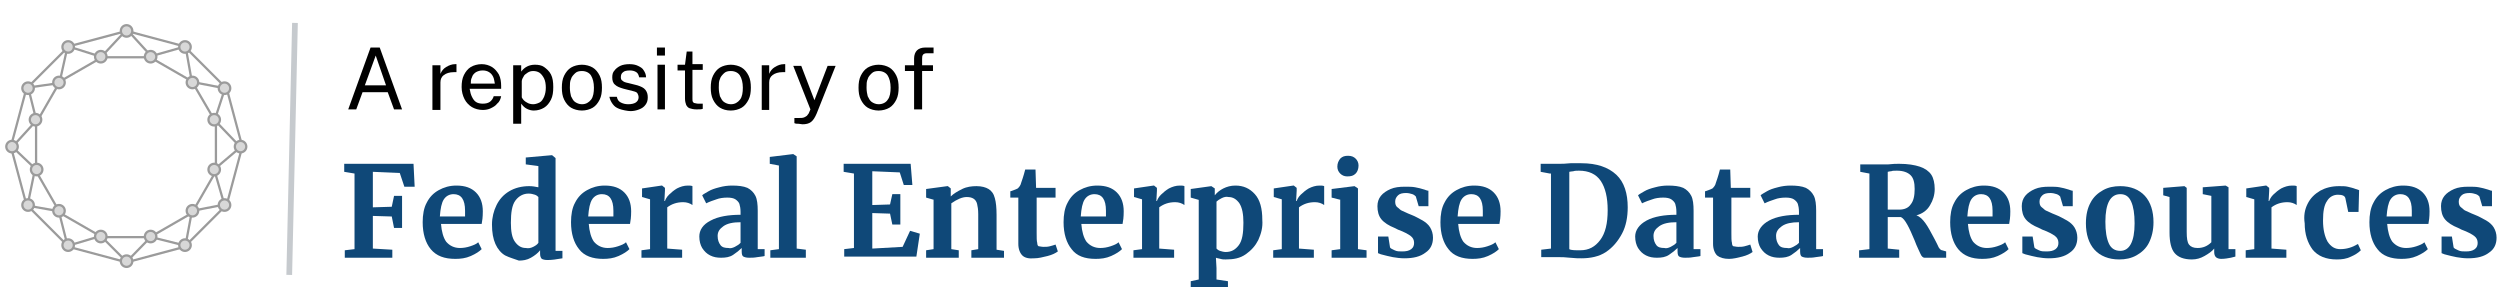
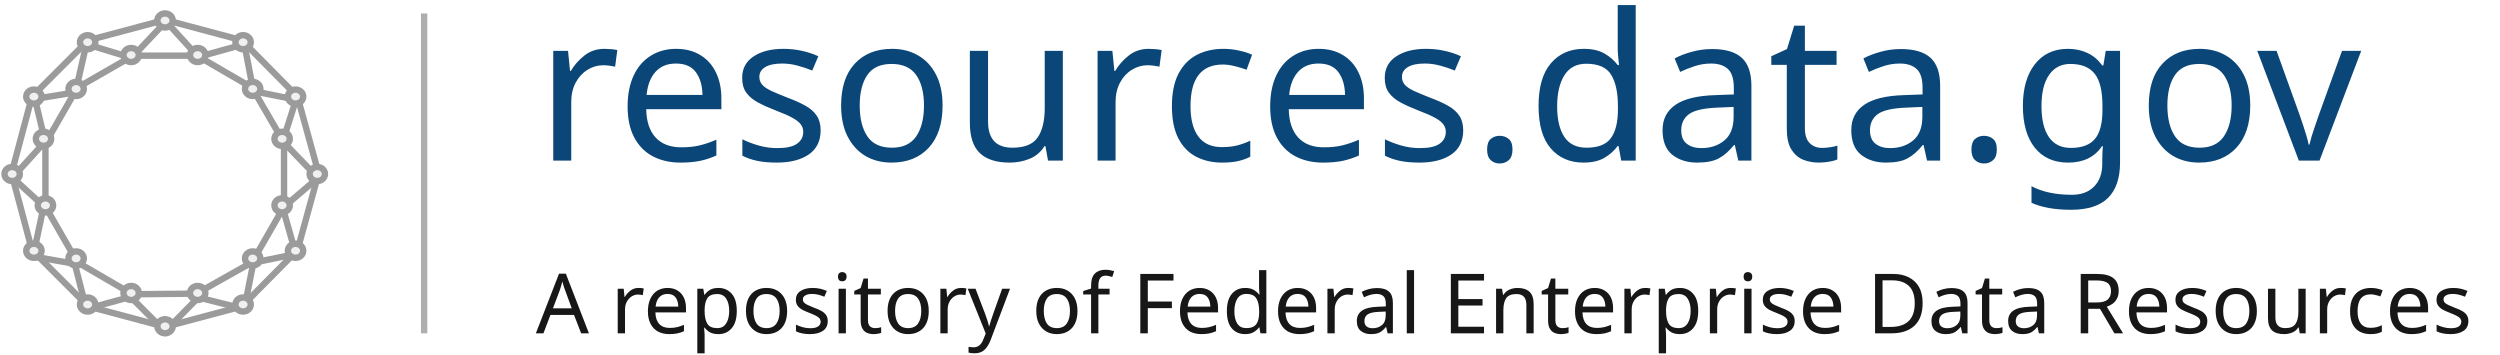
- <svg xmlns="http://www.w3.org/2000/svg" version="1.1" id="Layer_1" x="0px" y="0px" viewBox="0 0 436.5 50" style="enable-background:new 0 0 436.5 50;" xml:space="preserve">
+ <svg xmlns="http://www.w3.org/2000/svg" version="1.1" id="Layer_1" x="0px" y="0px" viewBox="0 0 390.8 55.4" style="enable-background:new 0 0 390.8 55.4;" xml:space="preserve">
  <style type="text/css">
- 	.st0{fill:none;stroke:#C6CACE;}
- 	.st1{fill:#0F4878;}
- 	.st2{fill:none;stroke:#9B9B9B;stroke-width:0.4;stroke-linecap:square;}
- 	.st3{fill:none;stroke:#9B9B9B;stroke-width:0.4;}
- 	.st4{fill:#D8D8D8;stroke:#9B9B9B;stroke-width:0.4;}
+ 	.st0{fill:#0A4678;}
+ 	.st1{font-family:'PublicSans-Bold';}
+ 	.st2{font-size:32px;}
+ 	.st3{fill:#171717;}
+ 	.st4{font-family:'PublicSans-Regular';}
+ 	.st5{font-size:13px;}
+ 	.st6{fill:none;stroke:#AEAEAE;stroke-linecap:square;}
+ 	.st7{fill:none;stroke:#9B9B9B;stroke-linecap:square;}
+ 	.st8{fill:none;stroke:#9B9B9B;}
+ 	.st9{fill-rule:evenodd;clip-rule:evenodd;fill:#F0F0F0;stroke:#9B9B9B;}
</style>
-   <line class="st0" x1="51.5" y1="4" x2="50.5" y2="48" />
-   <g>
-     <path class="st1" d="M61.9,30.3L60.1,30v-1.4h12.1l0.2,4h-1.8l-0.8-2.4L65.1,30v6.2l3.3-0.1l0.4-1.9h1.4v5.6h-1.4l-0.4-2l-3.3-0.1   v5.7l3.4,0.2V45h-8.3v-1.3l1.7-0.2V30.3z" />
-     <path class="st1" d="M75.2,43.5c-0.9-1.1-1.4-2.7-1.4-4.7c0-1.3,0.2-2.5,0.7-3.4c0.5-1,1.2-1.7,2.1-2.2c0.9-0.5,1.9-0.8,3.1-0.8   c1.5,0,2.6,0.4,3.4,1.2s1.2,1.9,1.2,3.3c0,1-0.1,1.7-0.2,2.2H77c0.1,1.3,0.4,2.4,0.9,3.1c0.6,0.7,1.4,1.1,2.4,1.1   c0.6,0,1.2-0.1,1.8-0.3s1.1-0.4,1.4-0.7l0.6,1.2c-0.4,0.4-1,0.8-1.9,1.2c-0.9,0.4-1.8,0.5-2.7,0.5C77.6,45.2,76.2,44.7,75.2,43.5z    M81.2,37.7c0-0.4,0-0.7,0-0.9c0-2-0.7-2.9-2-2.9c-0.7,0-1.3,0.3-1.7,0.9c-0.4,0.6-0.6,1.6-0.7,3H81.2z" />
-     <path class="st1" d="M88.2,44.6c-0.7-0.4-1.3-1.1-1.7-2c-0.4-0.9-0.6-2-0.6-3.4c0-1.2,0.3-2.4,0.8-3.4c0.5-1,1.2-1.8,2.2-2.4   c1-0.6,2.2-0.9,3.5-0.9c0.6,0,1.1,0.1,1.6,0.2v-3.7l-2.2-0.3v-1.2l4.5-0.4h0.1l0.6,0.5v16.2h1.2v1.3c-1.1,0.2-1.9,0.3-2.6,0.3   c-0.5,0-0.8-0.1-1-0.2c-0.2-0.2-0.3-0.5-0.3-0.9v-0.6c-0.4,0.5-0.9,0.9-1.6,1.3s-1.4,0.5-2.1,0.5C89.8,45.2,89,45,88.2,44.6z    M93.1,43.1c0.4-0.2,0.7-0.4,0.9-0.7v-8c-0.1-0.1-0.3-0.3-0.6-0.4s-0.7-0.2-1.1-0.2c-0.9,0-1.7,0.4-2.3,1.2   c-0.6,0.8-0.8,2.1-0.8,3.9c0,1.5,0.2,2.6,0.7,3.3c0.5,0.7,1.1,1.1,1.9,1.1C92.3,43.4,92.7,43.3,93.1,43.1z" />
-     <path class="st1" d="M101.1,43.5c-0.9-1.1-1.4-2.7-1.4-4.7c0-1.3,0.2-2.5,0.7-3.4c0.5-1,1.2-1.7,2.1-2.2c0.9-0.5,1.9-0.8,3.1-0.8   c1.5,0,2.6,0.4,3.4,1.2s1.2,1.9,1.2,3.3c0,1-0.1,1.7-0.2,2.2h-7.2c0.1,1.3,0.4,2.4,0.9,3.1c0.6,0.7,1.4,1.1,2.4,1.1   c0.6,0,1.2-0.1,1.8-0.3s1.1-0.4,1.4-0.7l0.6,1.2c-0.4,0.4-1,0.8-1.9,1.2c-0.9,0.4-1.8,0.5-2.7,0.5C103.5,45.2,102,44.7,101.1,43.5z    M107.1,37.7c0-0.4,0-0.7,0-0.9c0-2-0.7-2.9-2-2.9c-0.7,0-1.3,0.3-1.7,0.9c-0.4,0.6-0.6,1.6-0.7,3H107.1z" />
-     <path class="st1" d="M112,43.7l1.5-0.2v-8.7l-1.4-0.4v-1.5l3.4-0.5h0.1l0.5,0.4v0.5l-0.1,1.8h0.1c0.1-0.3,0.3-0.7,0.7-1.1   c0.4-0.4,0.9-0.8,1.4-1.1c0.6-0.3,1.2-0.5,1.9-0.5c0.3,0,0.6,0,0.8,0.1v3.3c-0.4-0.3-1-0.5-1.6-0.5c-1.1,0-2,0.3-2.8,0.9v7.2   l2.6,0.2V45H112V43.7z" />
-     <path class="st1" d="M124.1,38.5c1.3-0.7,3.1-1,5.2-1V37c0-0.6-0.1-1.1-0.2-1.4c-0.1-0.3-0.4-0.6-0.7-0.8c-0.3-0.2-0.8-0.3-1.4-0.3   c-0.7,0-1.4,0.1-1.9,0.3c-0.6,0.2-1.2,0.4-1.8,0.7l-0.7-1.4c0.2-0.2,0.6-0.4,1.1-0.7c0.5-0.3,1.1-0.5,1.9-0.7   c0.7-0.2,1.5-0.3,2.2-0.3c1.1,0,2,0.1,2.7,0.4c0.6,0.3,1.1,0.8,1.4,1.4s0.4,1.5,0.4,2.6v6.7h1.2v1.2c-0.3,0.1-0.7,0.1-1.3,0.2   c-0.5,0.1-1,0.1-1.4,0.1c-0.5,0-0.8-0.1-1-0.2c-0.2-0.1-0.3-0.4-0.3-0.9v-0.6c-0.4,0.4-0.9,0.8-1.5,1.2c-0.6,0.4-1.3,0.5-2.1,0.5   c-0.7,0-1.3-0.1-1.9-0.4c-0.6-0.3-1-0.7-1.4-1.3c-0.3-0.5-0.5-1.2-0.5-2C122.1,40.2,122.7,39.2,124.1,38.5z M128.3,43.1   c0.4-0.2,0.7-0.4,1-0.7v-3.6c-1.3,0-2.3,0.2-3,0.7s-1,1-1,1.7c0,0.7,0.2,1.2,0.5,1.6c0.3,0.4,0.8,0.5,1.4,0.5   C127.5,43.4,127.9,43.3,128.3,43.1z" />
-     <path class="st1" d="M136,28.9l-1.6-0.3v-1.2l4.1-0.5h0l0.6,0.4v16.1l1.6,0.2V45h-6.2v-1.3l1.5-0.2V28.9z" />
-     <path class="st1" d="M149.1,30.3l-1.8-0.3v-1.4H159l0.3,3.7h-1.5l-0.7-2.2l-4.8-0.2v5.9l3.1-0.1l0.4-1.8h1.4v5.3h-1.4l-0.4-1.9   l-3.1-0.1v6.2l5.3-0.3l1.3-2.8l1.7,0.5l-0.6,4h-12.6v-1.3l1.7-0.2V30.3z" />
-     <path class="st1" d="M163.1,34.9l-1.4-0.4v-1.5l3.7-0.5h0.1l0.5,0.4v0.9l0,0.5c0.5-0.5,1.2-0.9,2-1.3c0.8-0.4,1.7-0.5,2.5-0.5   c0.9,0,1.6,0.2,2.1,0.5c0.5,0.3,0.9,0.8,1.1,1.6c0.2,0.7,0.3,1.7,0.3,2.9v6.1l1.3,0.2V45h-5.7v-1.3l1.2-0.2v-6.1   c0-0.8-0.1-1.4-0.2-1.8s-0.3-0.7-0.6-0.9s-0.7-0.3-1.2-0.3c-0.8,0-1.7,0.4-2.7,1.1v8l1.3,0.2V45h-5.7v-1.3l1.3-0.2V34.9z" />
-     <path class="st1" d="M178.5,44.6c-0.4-0.4-0.7-1.1-0.7-2v-8.1h-1.4v-1.1c0.1,0,0.3-0.1,0.6-0.2c0.3-0.1,0.5-0.2,0.7-0.3   c0.2-0.2,0.5-0.5,0.6-1c0.1-0.3,0.4-1.1,0.7-2.3h1.8l0.1,3.2h3.4v1.7H181v6.2c0,0.8,0,1.4,0.1,1.7c0,0.3,0.1,0.6,0.3,0.6   s0.4,0.1,0.8,0.1c0.4,0,0.7,0,1.1-0.1c0.4-0.1,0.7-0.2,1-0.3l0.4,1.2c-0.4,0.3-1,0.6-1.8,0.8s-1.6,0.4-2.3,0.4   C179.6,45.2,178.9,45,178.5,44.6z" />
-     <path class="st1" d="M187.1,43.5c-0.9-1.1-1.4-2.7-1.4-4.7c0-1.3,0.2-2.5,0.7-3.4c0.5-1,1.2-1.7,2.1-2.2c0.9-0.5,1.9-0.8,3.1-0.8   c1.5,0,2.6,0.4,3.4,1.2s1.2,1.9,1.2,3.3c0,1-0.1,1.7-0.2,2.2h-7.2c0.1,1.3,0.4,2.4,0.9,3.1c0.6,0.7,1.4,1.1,2.4,1.1   c0.6,0,1.2-0.1,1.8-0.3s1.1-0.4,1.4-0.7l0.6,1.2c-0.4,0.4-1,0.8-1.9,1.2c-0.9,0.4-1.8,0.5-2.7,0.5C189.4,45.2,188,44.7,187.1,43.5z    M193.1,37.7c0-0.4,0-0.7,0-0.9c0-2-0.7-2.9-2-2.9c-0.7,0-1.3,0.3-1.7,0.9c-0.4,0.6-0.6,1.6-0.7,3H193.1z" />
-     <path class="st1" d="M197.9,43.7l1.5-0.2v-8.7l-1.4-0.4v-1.5l3.4-0.5h0.1l0.5,0.4v0.5l-0.1,1.8h0.1c0.1-0.3,0.3-0.7,0.7-1.1   c0.4-0.4,0.9-0.8,1.4-1.1c0.6-0.3,1.2-0.5,1.9-0.5c0.3,0,0.6,0,0.8,0.1v3.3c-0.4-0.3-1-0.5-1.6-0.5c-1.1,0-2,0.3-2.8,0.9v7.2   l2.6,0.2V45h-7.1V43.7z" />
-     <path class="st1" d="M219.7,41.9c-0.5,1-1.2,1.8-2.2,2.5s-2.1,0.9-3.5,0.9c-0.3,0-0.6,0-0.9-0.1c-0.3-0.1-0.6-0.1-0.8-0.2l0.1,1.8   v2l2,0.3v1.3h-6.5v-1.3l1.4-0.3V34.9l-1.4-0.4v-1.5l3.6-0.5h0l0.6,0.4v1.2c0.4-0.5,0.9-0.9,1.5-1.2c0.6-0.3,1.3-0.5,2.1-0.5   c1.4,0,2.5,0.5,3.4,1.5c0.9,1,1.3,2.5,1.3,4.5C220.5,39.7,220.2,40.8,219.7,41.9z M213.3,34.6c-0.4,0.2-0.7,0.4-0.9,0.6v8.2   c0.1,0.1,0.3,0.3,0.6,0.4s0.7,0.2,1,0.2c1,0,1.7-0.4,2.3-1.2c0.6-0.8,0.8-2.1,0.8-3.9c0-1.5-0.2-2.6-0.7-3.4   c-0.5-0.7-1.1-1.1-1.9-1.1C214.1,34.3,213.7,34.4,213.3,34.6z" />
-     <path class="st1" d="M222.3,43.7l1.5-0.2v-8.7l-1.4-0.4v-1.5l3.4-0.5h0.1l0.5,0.4v0.5l-0.1,1.8h0.1c0.1-0.3,0.3-0.7,0.7-1.1   c0.4-0.4,0.9-0.8,1.4-1.1c0.6-0.3,1.2-0.5,1.9-0.5c0.3,0,0.6,0,0.8,0.1v3.3c-0.4-0.3-1-0.5-1.6-0.5c-1.1,0-2,0.3-2.8,0.9v7.2   l2.6,0.2V45h-7.1V43.7z" />
-     <path class="st1" d="M234.1,34.9l-1.6-0.4V33l4-0.5h0l0.6,0.4v10.6l1.5,0.2V45h-6.1v-1.3l1.5-0.2V34.9z M234,30.3   c-0.3-0.3-0.5-0.7-0.5-1.2c0-0.6,0.2-1,0.5-1.4c0.4-0.4,0.8-0.5,1.4-0.5c0.6,0,1,0.2,1.3,0.5s0.5,0.7,0.5,1.2   c0,0.6-0.2,1.1-0.5,1.4c-0.4,0.4-0.8,0.5-1.5,0.5h0C234.7,30.8,234.3,30.6,234,30.3z" />
-     <path class="st1" d="M242.7,43.2c0.1,0.2,0.4,0.3,0.8,0.5c0.4,0.2,0.8,0.2,1.3,0.2c0.7,0,1.2-0.1,1.6-0.4s0.5-0.7,0.5-1.1   c0-0.5-0.2-0.9-0.6-1.2c-0.4-0.3-1.1-0.7-2.2-1.1l-0.6-0.3c-1-0.4-1.8-0.9-2.3-1.5c-0.5-0.6-0.7-1.4-0.7-2.3c0-0.7,0.2-1.3,0.6-1.8   c0.4-0.5,1-0.9,1.7-1.2c0.7-0.3,1.5-0.4,2.5-0.4c0.7,0,1.3,0,1.8,0.1c0.5,0.1,1,0.2,1.6,0.4c0.3,0.1,0.5,0.2,0.7,0.2V36h-1.7   l-0.5-1.7c-0.1-0.1-0.3-0.3-0.6-0.4s-0.7-0.2-1.1-0.2c-0.6,0-1.1,0.1-1.4,0.4s-0.5,0.6-0.5,1.1c0,0.4,0.1,0.8,0.4,1   s0.5,0.5,0.8,0.6c0.3,0.1,0.8,0.4,1.6,0.7c0.8,0.3,1.4,0.7,2,1c0.5,0.3,1,0.7,1.3,1.2c0.3,0.5,0.5,1.1,0.5,1.8c0,1.1-0.4,2-1.3,2.6   c-0.9,0.7-2.1,1-3.7,1c-0.7,0-1.4-0.1-2-0.2c-0.6-0.1-1.3-0.3-2.1-0.5l-0.5-0.2v-2.9h1.8L242.7,43.2z" />
-     <path class="st1" d="M252.9,43.5c-0.9-1.1-1.4-2.7-1.4-4.7c0-1.3,0.2-2.5,0.7-3.4c0.5-1,1.2-1.7,2.1-2.2c0.9-0.5,1.9-0.8,3.1-0.8   c1.5,0,2.6,0.4,3.4,1.2s1.2,1.9,1.2,3.3c0,1-0.1,1.7-0.2,2.2h-7.2c0.1,1.3,0.4,2.4,0.9,3.1c0.6,0.7,1.4,1.1,2.4,1.1   c0.6,0,1.2-0.1,1.8-0.3s1.1-0.4,1.4-0.7l0.6,1.2c-0.4,0.4-1,0.8-1.9,1.2c-0.9,0.4-1.8,0.5-2.7,0.5   C255.3,45.2,253.8,44.7,252.9,43.5z M258.9,37.7c0-0.4,0-0.7,0-0.9c0-2-0.7-2.9-2-2.9c-0.7,0-1.3,0.3-1.7,0.9   c-0.4,0.6-0.6,1.6-0.7,3H258.9z" />
-     <path class="st1" d="M270.6,30.3l-1.6-0.3v-1.4h3.2c0.5,0,1.1,0,2-0.1c0.2,0,0.5,0,0.9,0c0.4,0,0.7,0,1,0c2.7,0,4.7,0.7,6.1,2   s2,3.3,2,5.7c0,1.7-0.3,3.3-1,4.6c-0.7,1.3-1.6,2.4-2.8,3.2c-1.2,0.8-2.7,1.1-4.3,1.1c-0.4,0-1.1,0-2-0.1c-0.9-0.1-1.4-0.1-1.7-0.1   h-3.3v-1.3l1.7-0.2V30.3z M275.9,43.7c1.5,0,2.6-0.6,3.5-1.8s1.3-2.9,1.3-5.2c0-2.2-0.4-3.9-1.2-5.1s-2.1-1.8-3.8-1.8   c-0.4,0-0.7,0-1,0.1c-0.3,0-0.6,0.1-0.7,0.1v13.5C274.3,43.7,275,43.7,275.9,43.7z" />
-     <path class="st1" d="M287.5,38.5c1.3-0.7,3.1-1,5.2-1V37c0-0.6-0.1-1.1-0.2-1.4c-0.1-0.3-0.4-0.6-0.7-0.8c-0.3-0.2-0.8-0.3-1.4-0.3   c-0.7,0-1.4,0.1-1.9,0.3c-0.6,0.2-1.2,0.4-1.8,0.7l-0.7-1.4c0.2-0.2,0.6-0.4,1.1-0.7c0.5-0.3,1.1-0.5,1.9-0.7   c0.7-0.2,1.5-0.3,2.2-0.3c1.1,0,2,0.1,2.7,0.4c0.6,0.3,1.1,0.8,1.4,1.4s0.4,1.5,0.4,2.6v6.7h1.2v1.2c-0.3,0.1-0.7,0.1-1.3,0.2   c-0.5,0.1-1,0.1-1.4,0.1c-0.5,0-0.8-0.1-1-0.2c-0.2-0.1-0.3-0.4-0.3-0.9v-0.6c-0.4,0.4-0.9,0.8-1.5,1.2c-0.6,0.4-1.3,0.5-2.1,0.5   c-0.7,0-1.3-0.1-1.9-0.4c-0.6-0.3-1-0.7-1.4-1.3c-0.3-0.5-0.5-1.2-0.5-2C285.5,40.2,286.2,39.2,287.5,38.5z M291.7,43.1   c0.4-0.2,0.7-0.4,1-0.7v-3.6c-1.3,0-2.3,0.2-3,0.7s-1,1-1,1.7c0,0.7,0.2,1.2,0.5,1.6c0.3,0.4,0.8,0.5,1.4,0.5   C290.9,43.4,291.3,43.3,291.7,43.1z" />
-     <path class="st1" d="M299.8,44.6c-0.4-0.4-0.7-1.1-0.7-2v-8.1h-1.4v-1.1c0.1,0,0.3-0.1,0.6-0.2c0.3-0.1,0.5-0.2,0.7-0.3   c0.2-0.2,0.5-0.5,0.6-1c0.1-0.3,0.4-1.1,0.7-2.3h1.8l0.1,3.2h3.4v1.7h-3.3v6.2c0,0.8,0,1.4,0.1,1.7c0,0.3,0.1,0.6,0.3,0.6   s0.4,0.1,0.8,0.1c0.4,0,0.7,0,1.1-0.1c0.4-0.1,0.7-0.2,1-0.3L306,44c-0.4,0.3-1,0.6-1.8,0.8s-1.6,0.4-2.3,0.4   C301,45.2,300.3,45,299.8,44.6z" />
-     <path class="st1" d="M308.9,38.5c1.3-0.7,3.1-1,5.2-1V37c0-0.6-0.1-1.1-0.2-1.4c-0.1-0.3-0.4-0.6-0.7-0.8c-0.3-0.2-0.8-0.3-1.4-0.3   c-0.7,0-1.4,0.1-1.9,0.3c-0.6,0.2-1.2,0.4-1.8,0.7l-0.7-1.4c0.2-0.2,0.6-0.4,1.1-0.7c0.5-0.3,1.1-0.5,1.9-0.7   c0.7-0.2,1.5-0.3,2.2-0.3c1.1,0,2,0.1,2.7,0.4c0.6,0.3,1.1,0.8,1.4,1.4s0.4,1.5,0.4,2.6v6.7h1.2v1.2c-0.3,0.1-0.7,0.1-1.3,0.2   c-0.5,0.1-1,0.1-1.4,0.1c-0.5,0-0.8-0.1-1-0.2c-0.2-0.1-0.3-0.4-0.3-0.9v-0.6c-0.4,0.4-0.9,0.8-1.5,1.2c-0.6,0.4-1.3,0.5-2.1,0.5   c-0.7,0-1.3-0.1-1.9-0.4c-0.6-0.3-1-0.7-1.4-1.3c-0.3-0.5-0.5-1.2-0.5-2C306.9,40.2,307.6,39.2,308.9,38.5z M313.1,43.1   c0.4-0.2,0.7-0.4,1-0.7v-3.6c-1.3,0-2.3,0.2-3,0.7s-1,1-1,1.7c0,0.7,0.2,1.2,0.5,1.6c0.3,0.4,0.8,0.5,1.4,0.5   C312.4,43.4,312.7,43.3,313.1,43.1z" />
-     <path class="st1" d="M324.7,43.7l1.7-0.2V30.3l-1.6-0.3v-1.3h3.2c0.3,0,0.6,0,0.9,0c0.3,0,0.6,0,0.8,0c0.8-0.1,1.4-0.1,1.9-0.1   c1.5,0,2.7,0.2,3.6,0.5c0.9,0.3,1.6,0.8,2,1.4c0.4,0.6,0.6,1.5,0.6,2.5c0,1-0.3,2-0.8,2.8c-0.5,0.9-1.3,1.5-2.4,1.8   c0.6,0.2,1.1,0.7,1.6,1.4c0.5,0.7,0.9,1.5,1.5,2.6c0.4,0.7,0.6,1.2,0.8,1.6c0.2,0.3,0.4,0.5,0.6,0.5l0.7,0.2V45H336   c-0.2,0-0.5-0.2-0.7-0.7s-0.6-1.2-1-2.3c-0.5-1.2-0.9-2.1-1.3-2.8c-0.4-0.7-0.7-1.1-1.1-1.3h-2.3v5.5l2,0.2V45h-7V43.7z    M333.6,35.7c0.5-0.6,0.7-1.5,0.7-2.7c0-1.1-0.2-1.9-0.7-2.4c-0.5-0.5-1.3-0.8-2.4-0.8c-0.4,0-0.8,0-1,0.1c-0.3,0-0.5,0.1-0.6,0.1   v6.6c0.2,0,0.6,0,1.3,0h0.7C332.5,36.6,333.2,36.3,333.6,35.7z" />
-     <path class="st1" d="M341.9,43.5c-0.9-1.1-1.4-2.7-1.4-4.7c0-1.3,0.2-2.5,0.7-3.4c0.5-1,1.2-1.7,2.1-2.2c0.9-0.5,1.9-0.8,3.1-0.8   c1.5,0,2.6,0.4,3.4,1.2s1.2,1.9,1.2,3.3c0,1-0.1,1.7-0.2,2.2h-7.2c0.1,1.3,0.4,2.4,0.9,3.1c0.6,0.7,1.4,1.1,2.4,1.1   c0.6,0,1.2-0.1,1.8-0.3s1.1-0.4,1.4-0.7l0.6,1.2c-0.4,0.4-1,0.8-1.9,1.2c-0.9,0.4-1.8,0.5-2.7,0.5   C344.3,45.2,342.9,44.7,341.9,43.5z M347.9,37.7c0-0.4,0-0.7,0-0.9c0-2-0.7-2.9-2-2.9c-0.7,0-1.3,0.3-1.7,0.9   c-0.4,0.6-0.6,1.6-0.7,3H347.9z" />
-     <path class="st1" d="M355.2,43.2c0.1,0.2,0.4,0.3,0.8,0.5c0.4,0.2,0.8,0.2,1.3,0.2c0.7,0,1.2-0.1,1.6-0.4s0.5-0.7,0.5-1.1   c0-0.5-0.2-0.9-0.6-1.2c-0.4-0.3-1.1-0.7-2.2-1.1l-0.6-0.3c-1-0.4-1.8-0.9-2.3-1.5c-0.5-0.6-0.7-1.4-0.7-2.3c0-0.7,0.2-1.3,0.6-1.8   c0.4-0.5,1-0.9,1.7-1.2c0.7-0.3,1.5-0.4,2.5-0.4c0.7,0,1.3,0,1.8,0.1c0.5,0.1,1,0.2,1.6,0.4c0.3,0.1,0.5,0.2,0.7,0.2V36h-1.7   l-0.5-1.7c-0.1-0.1-0.3-0.3-0.6-0.4s-0.7-0.2-1.1-0.2c-0.6,0-1.1,0.1-1.4,0.4s-0.5,0.6-0.5,1.1c0,0.4,0.1,0.8,0.4,1   s0.5,0.5,0.8,0.6c0.3,0.1,0.8,0.4,1.6,0.7c0.8,0.3,1.4,0.7,2,1c0.5,0.3,1,0.7,1.3,1.2c0.3,0.5,0.5,1.1,0.5,1.8c0,1.1-0.4,2-1.3,2.6   c-0.9,0.7-2.1,1-3.7,1c-0.7,0-1.4-0.1-2-0.2c-0.6-0.1-1.3-0.3-2.1-0.5l-0.5-0.2v-2.9h1.8L355.2,43.2z" />
-     <path class="st1" d="M365,35.4c0.5-1,1.3-1.7,2.2-2.2c0.9-0.5,1.9-0.7,3-0.7c1.8,0,3.3,0.6,4.3,1.7c1,1.1,1.5,2.7,1.5,4.6   c0,1.4-0.3,2.6-0.8,3.6c-0.5,1-1.3,1.7-2.2,2.2s-1.9,0.7-3,0.7c-1.8,0-3.3-0.6-4.3-1.7s-1.5-2.7-1.5-4.6   C364.2,37.5,364.5,36.3,365,35.4z M372.7,39c0-1.7-0.2-2.9-0.6-3.8c-0.4-0.9-1-1.3-1.9-1.3c-1.7,0-2.6,1.6-2.6,4.8   c0,1.7,0.2,2.9,0.6,3.8c0.4,0.9,1.1,1.3,2,1.3C371.8,43.8,372.7,42.2,372.7,39z" />
-     <path class="st1" d="M386.9,44.9c-0.2-0.2-0.3-0.5-0.3-0.9v-0.6c-0.4,0.5-1,0.9-1.7,1.3s-1.4,0.6-2.2,0.6c-1.4,0-2.4-0.4-3-1.1   c-0.6-0.7-0.9-1.9-0.9-3.6v-6.2l-1.1-0.3v-1.3l3.7-0.3h0l0.4,0.3v7.7c0,1.1,0.1,1.8,0.4,2.2c0.3,0.4,0.8,0.6,1.5,0.6   c0.9,0,1.7-0.3,2.4-1v-8.1l-1.5-0.3v-1.2l4-0.3h0l0.5,0.3v10.8h1.2l0,1.3c-0.1,0-0.3,0.1-0.8,0.2c-0.5,0.1-1.1,0.2-1.7,0.2   C387.5,45.2,387.1,45.1,386.9,44.9z" />
-     <path class="st1" d="M392.1,43.7l1.5-0.2v-8.7l-1.4-0.4v-1.5l3.4-0.5h0.1l0.5,0.4v0.5l-0.1,1.8h0.1c0.1-0.3,0.3-0.7,0.7-1.1   c0.4-0.4,0.9-0.8,1.4-1.1c0.6-0.3,1.2-0.5,1.9-0.5c0.3,0,0.6,0,0.8,0.1v3.3c-0.4-0.3-1-0.5-1.6-0.5c-1.1,0-2,0.3-2.8,0.9v7.2   l2.6,0.2V45h-7.1V43.7z" />
-     <path class="st1" d="M402.9,35.6c0.5-1,1.2-1.7,2.2-2.3c0.9-0.5,2-0.8,3.3-0.8c0.6,0,1.1,0,1.5,0.1c0.4,0.1,0.9,0.2,1.4,0.4   l0.6,0.2l-0.1,3.8H410l-0.5-2.4c-0.1-0.4-0.5-0.6-1.3-0.6c-0.8,0-1.5,0.4-1.9,1.1c-0.5,0.7-0.7,1.8-0.7,3.4c0,1.6,0.3,2.8,0.8,3.7   c0.6,0.9,1.3,1.3,2.2,1.3c1.1,0,2.1-0.3,3.1-0.9l0.5,1.1c-0.4,0.4-1,0.8-1.7,1.1c-0.8,0.4-1.6,0.5-2.5,0.5c-1.9,0-3.3-0.6-4.2-1.7   c-0.9-1.2-1.4-2.7-1.4-4.6C402.2,37.7,402.4,36.6,402.9,35.6z" />
-     <path class="st1" d="M415.1,43.5c-0.9-1.1-1.4-2.7-1.4-4.7c0-1.3,0.2-2.5,0.7-3.4c0.5-1,1.2-1.7,2.1-2.2c0.9-0.5,1.9-0.8,3.1-0.8   c1.5,0,2.6,0.4,3.4,1.2s1.2,1.9,1.2,3.3c0,1-0.1,1.7-0.2,2.2h-7.2c0.1,1.3,0.4,2.4,0.9,3.1c0.6,0.7,1.4,1.1,2.4,1.1   c0.6,0,1.2-0.1,1.8-0.3s1.1-0.4,1.4-0.7l0.6,1.2c-0.4,0.4-1,0.8-1.9,1.2c-0.9,0.4-1.8,0.5-2.7,0.5C417.5,45.2,416,44.7,415.1,43.5z    M421.1,37.7c0-0.4,0-0.7,0-0.9c0-2-0.7-2.9-2-2.9c-0.7,0-1.3,0.3-1.7,0.9c-0.4,0.6-0.6,1.6-0.7,3H421.1z" />
-     <path class="st1" d="M428.4,43.2c0.1,0.2,0.4,0.3,0.8,0.5c0.4,0.2,0.8,0.2,1.3,0.2c0.7,0,1.2-0.1,1.6-0.4s0.5-0.7,0.5-1.1   c0-0.5-0.2-0.9-0.6-1.2c-0.4-0.3-1.1-0.7-2.2-1.1l-0.6-0.3c-1-0.4-1.8-0.9-2.3-1.5c-0.5-0.6-0.7-1.4-0.7-2.3c0-0.7,0.2-1.3,0.6-1.8   c0.4-0.5,1-0.9,1.7-1.2c0.7-0.3,1.5-0.4,2.5-0.4c0.7,0,1.3,0,1.8,0.1c0.5,0.1,1,0.2,1.6,0.4c0.3,0.1,0.5,0.2,0.7,0.2V36h-1.7   l-0.5-1.7c-0.1-0.1-0.3-0.3-0.6-0.4s-0.7-0.2-1.1-0.2c-0.6,0-1.1,0.1-1.4,0.4s-0.5,0.6-0.5,1.1c0,0.4,0.1,0.8,0.4,1   s0.5,0.5,0.8,0.6c0.3,0.1,0.8,0.4,1.6,0.7c0.8,0.3,1.4,0.7,2,1c0.5,0.3,1,0.7,1.3,1.2c0.3,0.5,0.5,1.1,0.5,1.8c0,1.1-0.4,2-1.3,2.6   c-0.9,0.7-2.1,1-3.7,1c-0.7,0-1.4-0.1-2-0.2c-0.6-0.1-1.3-0.3-2.1-0.5l-0.5-0.2v-2.9h1.8L428.4,43.2z" />
-   </g>
-   <g>
-     <path d="M66.3,8.3l3.9,10.8h-1.4l-1.1-3h-4.4l-1.1,3h-1.4l3.9-10.8H66.3z M65.6,9.7l-1.9,5.2h3.7L65.6,9.7z" />
-     <path d="M76.9,11.4v1.5c0.2-0.5,0.5-0.9,1-1.2c0.5-0.3,1-0.5,1.6-0.5c0.1,0,0.2,0,0.2,0v1.4c0,0,0,0-0.1,0s-0.1,0-0.1,0   c-0.1,0-0.2,0-0.3,0c-0.7,0-1.3,0.2-1.7,0.5c-0.4,0.3-0.6,0.7-0.6,1.3v4.8h-1.4v-7.8H76.9z" />
-     <path d="M82.4,16.9c0.2,0.4,0.4,0.7,0.7,0.9s0.7,0.3,1.2,0.3c0.5,0,0.9-0.1,1.2-0.3c0.3-0.2,0.6-0.6,0.7-1h1.3   c-0.1,0.5-0.3,1-0.7,1.3c-0.3,0.4-0.7,0.6-1.1,0.8c-0.4,0.2-0.9,0.3-1.4,0.3c-0.7,0-1.4-0.2-1.9-0.5c-0.5-0.3-1-0.8-1.3-1.4   c-0.3-0.6-0.5-1.3-0.5-2.1c0-0.8,0.1-1.5,0.4-2.1c0.3-0.6,0.7-1.1,1.2-1.4s1.2-0.5,1.9-0.5c0.7,0,1.3,0.2,1.8,0.5   c0.5,0.3,0.9,0.8,1.2,1.3c0.3,0.6,0.4,1.3,0.4,2v0.5h-5.5C82.1,16.1,82.2,16.5,82.4,16.9z M86.1,13.4c-0.2-0.4-0.4-0.6-0.7-0.8   c-0.3-0.2-0.7-0.3-1.1-0.3c-0.5,0-0.8,0.1-1.2,0.3c-0.3,0.2-0.6,0.5-0.7,0.9c-0.2,0.4-0.2,0.7-0.2,1.1h4.2   C86.3,14.2,86.3,13.8,86.1,13.4z" />
-     <path d="M91,11.4v1.1c0.6-0.8,1.4-1.2,2.4-1.2c0.6,0,1.2,0.1,1.6,0.4s0.9,0.7,1.2,1.3c0.3,0.6,0.4,1.3,0.4,2.2   c0,0.9-0.1,1.6-0.4,2.2c-0.3,0.6-0.7,1.1-1.2,1.4c-0.5,0.3-1.1,0.5-1.8,0.5c-0.4,0-0.8-0.1-1.2-0.3c-0.4-0.2-0.7-0.5-1-0.9v3.5   h-1.4V11.4H91z M94.2,17.9c0.4-0.2,0.6-0.6,0.8-1c0.2-0.5,0.3-1,0.3-1.6c0-0.6-0.1-1.2-0.3-1.6c-0.2-0.4-0.5-0.8-0.8-1   c-0.3-0.2-0.7-0.3-1.1-0.3c-0.4,0-0.7,0.1-1,0.3c-0.3,0.2-0.6,0.4-0.7,0.7c-0.2,0.3-0.3,0.6-0.3,0.8V17c0.2,0.4,0.5,0.7,0.9,0.9   c0.3,0.2,0.7,0.3,1.1,0.3C93.4,18.2,93.8,18.1,94.2,17.9z" />
-     <path d="M99.7,18.8c-0.5-0.3-0.9-0.8-1.2-1.4c-0.3-0.6-0.4-1.3-0.4-2.1c0-0.8,0.1-1.5,0.4-2.1s0.7-1.1,1.2-1.4s1.2-0.5,1.9-0.5   c0.7,0,1.4,0.2,1.9,0.5c0.5,0.3,0.9,0.8,1.2,1.4c0.3,0.6,0.4,1.3,0.4,2.1c0,0.8-0.1,1.5-0.4,2.1c-0.3,0.6-0.7,1.1-1.2,1.4   c-0.5,0.3-1.2,0.5-1.9,0.5C100.9,19.3,100.2,19.1,99.7,18.8z M103.2,17.4c0.4-0.5,0.5-1.3,0.5-2.1c0-0.9-0.2-1.6-0.5-2.1   s-0.9-0.8-1.6-0.8c-0.5,0-0.9,0.1-1.2,0.4c-0.3,0.3-0.6,0.6-0.7,1c-0.2,0.4-0.2,0.9-0.2,1.5c0,0.6,0.1,1.1,0.2,1.5   c0.2,0.4,0.4,0.8,0.7,1s0.7,0.4,1.2,0.4C102.3,18.2,102.8,17.9,103.2,17.4z" />
-     <path d="M108.1,19c-0.5-0.2-0.8-0.4-1.1-0.8c-0.3-0.4-0.5-0.8-0.6-1.3h1.3c0.1,0.5,0.3,0.8,0.7,1c0.4,0.2,0.8,0.3,1.3,0.3   c0.5,0,1-0.1,1.3-0.3s0.5-0.5,0.5-0.9c0-0.3-0.1-0.5-0.2-0.7s-0.4-0.3-0.8-0.4l-1.6-0.4c-0.7-0.2-1.2-0.4-1.5-0.7   c-0.4-0.3-0.5-0.8-0.5-1.3c0-0.5,0.1-0.9,0.4-1.2c0.2-0.3,0.6-0.6,1-0.8c0.4-0.2,1-0.3,1.6-0.3c0.6,0,1.1,0.1,1.5,0.3   c0.4,0.2,0.8,0.4,1,0.8c0.2,0.3,0.4,0.7,0.4,1.2h-1.2c-0.1-0.4-0.2-0.7-0.5-0.9c-0.3-0.2-0.7-0.3-1.1-0.3c-0.6,0-1,0.1-1.2,0.3   c-0.3,0.2-0.4,0.5-0.4,0.9c0,0.3,0.1,0.5,0.3,0.6c0.2,0.2,0.5,0.3,1,0.4l1.6,0.4c0.6,0.2,1.1,0.4,1.4,0.8c0.3,0.4,0.4,0.8,0.4,1.3   c0,0.5-0.1,0.9-0.4,1.3s-0.6,0.6-1.1,0.8c-0.5,0.2-1,0.3-1.5,0.3S108.6,19.2,108.1,19z" />
-     <path d="M114.7,9.8V8.3h1.4v1.4H114.7z M114.8,19.1v-7.8h1.3v7.8H114.8z" />
-     <path d="M120.9,17.2c0,0.3,0,0.5,0.1,0.6c0.1,0.1,0.1,0.2,0.3,0.2c0.1,0,0.3,0.1,0.6,0.1h0.8v0.9c-0.2,0.1-0.6,0.1-1.1,0.1   c-0.5,0-0.9-0.1-1.2-0.2c-0.3-0.1-0.5-0.4-0.6-0.6c-0.1-0.3-0.2-0.6-0.2-1.1v-4.9h-1.3v-1h1.3l0.3-2.3h1v2.2h1.8v1h-1.8V17.2z" />
-     <path d="M125.7,18.8c-0.5-0.3-0.9-0.8-1.2-1.4c-0.3-0.6-0.4-1.3-0.4-2.1c0-0.8,0.1-1.5,0.4-2.1s0.7-1.1,1.2-1.4s1.2-0.5,1.9-0.5   c0.7,0,1.4,0.2,1.9,0.5c0.5,0.3,0.9,0.8,1.2,1.4c0.3,0.6,0.4,1.3,0.4,2.1c0,0.8-0.1,1.5-0.4,2.1c-0.3,0.6-0.7,1.1-1.2,1.4   c-0.5,0.3-1.2,0.5-1.9,0.5C126.8,19.3,126.2,19.1,125.7,18.8z M129.2,17.4c0.4-0.5,0.5-1.3,0.5-2.1c0-0.9-0.2-1.6-0.5-2.1   s-0.9-0.8-1.6-0.8c-0.5,0-0.9,0.1-1.2,0.4c-0.3,0.3-0.6,0.6-0.7,1c-0.2,0.4-0.2,0.9-0.2,1.5c0,0.6,0.1,1.1,0.2,1.5   c0.2,0.4,0.4,0.8,0.7,1s0.7,0.4,1.2,0.4C128.3,18.2,128.8,17.9,129.2,17.4z" />
-     <path d="M134.3,11.4v1.5c0.2-0.5,0.5-0.9,1-1.2c0.5-0.3,1-0.5,1.6-0.5c0.1,0,0.2,0,0.2,0v1.4c0,0,0,0-0.1,0s-0.1,0-0.1,0   c-0.1,0-0.2,0-0.3,0c-0.7,0-1.3,0.2-1.7,0.5c-0.4,0.3-0.6,0.7-0.6,1.3v4.8H133v-7.8H134.3z" />
-     <path d="M139.1,21.6c-0.2,0-0.4-0.1-0.4-0.1v-0.9l0.8,0c0.4,0,0.6,0,0.9-0.1c0.2-0.1,0.4-0.2,0.5-0.3c0.1-0.1,0.2-0.3,0.3-0.4   l0.3-0.7l-3-7.6h1.4l2.3,6l2.3-6h1.4l-3.3,8.3c-0.3,0.7-0.6,1.2-1,1.5s-0.9,0.4-1.5,0.4C139.5,21.6,139.3,21.6,139.1,21.6z" />
-     <path d="M151.5,18.8c-0.5-0.3-0.9-0.8-1.2-1.4c-0.3-0.6-0.4-1.3-0.4-2.1c0-0.8,0.1-1.5,0.4-2.1s0.7-1.1,1.2-1.4s1.2-0.5,1.9-0.5   c0.7,0,1.4,0.2,1.9,0.5c0.5,0.3,0.9,0.8,1.2,1.4c0.3,0.6,0.4,1.3,0.4,2.1c0,0.8-0.1,1.5-0.4,2.1c-0.3,0.6-0.7,1.1-1.2,1.4   c-0.5,0.3-1.2,0.5-1.9,0.5C152.7,19.3,152,19.1,151.5,18.8z M155,17.4c0.4-0.5,0.5-1.3,0.5-2.1c0-0.9-0.2-1.6-0.5-2.1   s-0.9-0.8-1.6-0.8c-0.5,0-0.9,0.1-1.2,0.4c-0.3,0.3-0.6,0.6-0.7,1c-0.2,0.4-0.2,0.9-0.2,1.5c0,0.6,0.1,1.1,0.2,1.5   c0.2,0.4,0.4,0.8,0.7,1s0.7,0.4,1.2,0.4C154.1,18.2,154.7,17.9,155,17.4z" />
-     <path d="M161,12.4v6.7h-1.4v-6.7H158v-1h1.6v-1.2c0-0.6,0.2-1.1,0.5-1.4c0.3-0.3,0.8-0.5,1.4-0.5h1.5l0,1h-1.2   c-0.3,0-0.5,0.1-0.6,0.2C161,9.7,161,10,161,10.3v1.1h1.9v1H161z" />
-   </g>
-   <g id="triangle-connect" transform="translate(504, 503)">
-     <path id="Line_60_" class="st2" d="M-481.8-457.2l-4.6-4.6" />
-     <path id="Line_61_" class="st2" d="M-486.4-461.8l-5.7,1.7" />
-     <path id="Line_62_" class="st2" d="M-492.2-460.1l-1.5-5.9" />
-     <path id="Line_63_" class="st2" d="M-493.6-466.1l-5.6-1" />
-     <path id="Line_64_" class="st2" d="M-499.2-467.1l1.3-6.3" />
-     <path id="Line_65_" class="st2" d="M-497.9-473.6l-4-3.8" />
-     <path id="line-adjust-2" class="st2" d="M-501.8-477.4l4.2-4.6" />
-     <path id="line-adjust-1" class="st2" d="M-497.7-482.2l-1.4-5.6" />
-     <path id="Line_66_" class="st2" d="M-499.2-487.7l5.6-0.8" />
-     <path id="Line_67_" class="st2" d="M-493.6-488.6l1.4-6.3" />
-     <path id="Line_68_" class="st2" d="M-486.4-493.1l-5.7-1.8" />
-     <path id="Line_69_" class="st2" d="M-482-497.7l-4.3,4.6" />
-     <path id="Line_70_" class="st2" d="M-481.8-497.8l4.2,4.6" />
-     <path id="Line_71_" class="st2" d="M-477.6-493.2l6-1.7" />
-     <path id="Line_72_" class="st2" d="M-471.6-494.9l1.1,6.2" />
-     <path id="Line_73_" class="st2" d="M-470.5-488.7l5.7,1.1" />
-     <path id="Line_74_" class="st2" d="M-464.7-487.6l-1.8,5.5" />
-     <path id="Line_75_" class="st2" d="M-466.6-482.1l4.6,4.8" />
-     <path id="Line_76_" class="st2" d="M-461.9-477.4l-4.6,3.9" />
-     <path id="Line_77_" class="st2" d="M-466.6-473.4l1.8,6.2" />
-     <path id="Line_78_" class="st2" d="M-464.7-467.3l-5.7,1.1" />
-     <path id="Line_79_" class="st2" d="M-470.5-466.1l-1.1,5.9" />
-     <path id="Line_80_" class="st2" d="M-471.6-460.1l-6-1.5" />
-     <path id="Line_81_" class="st2" d="M-477.6-461.7l-4.2,4.3" />
-   </g>
-   <polygon id="Polygon-1" class="st3" points="22.1,5.4 32.2,8.1 39.6,15.5 42.3,25.6 39.6,35.7 32.2,43.1 22.1,45.8 12,43.1   4.6,35.7 1.9,25.6 4.6,15.5 12,8.1 " />
-   <polygon id="Polygon-1_1_" class="st3" points="26.2,10 33.5,14.2 37.7,21.4 37.7,29.9 33.5,37.2 26.2,41.4 17.8,41.4 10.5,37.2   6.3,29.9 6.3,21.5 10.5,14.2 17.8,10 " />
-   <g id="Nodes" transform="translate(499, 500)">
-     <ellipse id="Oval-2" class="st4" cx="-476.9" cy="-494.6" rx="1" ry="1" />
-     <ellipse id="Oval-2_1_" class="st4" cx="-492.6" cy="-470.4" rx="1" ry="1" />
-     <ellipse id="Oval-adjust-1" class="st4" cx="-492.8" cy="-479.1" rx="1" ry="1" />
-     <ellipse id="Oval-2_2_" class="st4" cx="-461.6" cy="-470.4" rx="1" ry="1" />
-     <ellipse id="Oval-2_3_" class="st4" cx="-461.6" cy="-479.1" rx="1" ry="1" />
-     <ellipse id="Oval-2_4_" class="st4" cx="-487.1" cy="-491.8" rx="1" ry="1" />
-     <ellipse id="Oval-2_5_" class="st4" cx="-466.7" cy="-491.8" rx="1" ry="1" />
-     <ellipse id="Oval-2_6_" class="st4" cx="-481.4" cy="-490.1" rx="1" ry="1" />
-     <ellipse id="Oval-2_7_" class="st4" cx="-472.7" cy="-490.1" rx="1" ry="1" />
-     <ellipse id="Oval-2_8_" class="st4" cx="-465.4" cy="-485.6" rx="1" ry="1" />
-     <ellipse id="Oval-2_9_" class="st4" cx="-488.7" cy="-485.6" rx="1" ry="1" />
-     <ellipse id="Oval-2_10_" class="st4" cx="-472.7" cy="-458.7" rx="1" ry="1" />
-     <ellipse id="Oval-2_11_" class="st4" cx="-481.4" cy="-458.7" rx="1" ry="1" />
-     <ellipse id="Oval-2_12_" class="st4" cx="-488.7" cy="-463.2" rx="1" ry="1" />
-     <ellipse id="Oval-2_13_" class="st4" cx="-465.4" cy="-463.2" rx="1" ry="1" />
-     <ellipse id="Oval-2_14_" class="st4" cx="-496.9" cy="-474.4" rx="1" ry="1" />
-     <ellipse id="Oval-2_15_" class="st4" cx="-494.1" cy="-464.2" rx="1" ry="1" />
-     <ellipse id="Oval-2_16_" class="st4" cx="-494.1" cy="-484.6" rx="1" ry="1" />
-     <ellipse id="Oval-2_17_" class="st4" cx="-457" cy="-474.4" rx="1" ry="1" />
-     <ellipse id="Oval-2_18_" class="st4" cx="-459.8" cy="-484.6" rx="1" ry="1" />
-     <ellipse id="Oval-2_19_" class="st4" cx="-459.8" cy="-464.2" rx="1" ry="1" />
-     <ellipse id="Oval-2_20_" class="st4" cx="-476.9" cy="-454.4" rx="1" ry="1" />
-     <ellipse id="Oval-2_21_" class="st4" cx="-466.7" cy="-457.2" rx="1" ry="1" />
-     <ellipse id="Oval-2_22_" class="st4" cx="-487.1" cy="-457.2" rx="1" ry="1" />
+   <g id="LOGO">
+     <text transform="matrix(1 0 0 1 83.7648 25.1046)" class="st0 st1 st2">resources.data.gov</text>
+     <text transform="matrix(1 0 0 1 83.7648 52.1046)" class="st3 st4 st5">A repository of Federal Enterprise Data Resources</text>
+     <line id="Line-3" class="st6" x1="66.3" y1="2.6" x2="66.3" y2="51.6" />
+     <g id="Group">
+       <g id="triangle-connect-copy" transform="translate(1, 1)">
+         <line id="Line" class="st7" x1="24.9" y1="50.9" x2="19.4" y2="45.4" />
+         <line id="Line_1_" class="st7" x1="19.4" y1="45.4" x2="12.5" y2="47.3" />
+         <line id="Line_2_" class="st7" x1="12.5" y1="47.3" x2="10.7" y2="40.3" />
+         <line id="Line_3_" class="st7" x1="11" y1="40.3" x2="4.2" y2="39.1" />
+         <line id="Line_4_" class="st7" x1="4.2" y1="38.9" x2="5.8" y2="31.4" />
+         <line id="Line_5_" class="st7" x1="5.8" y1="31.2" x2="1" y2="26.8" />
+         <line id="line-adjust-2" class="st7" x1="1" y1="26.7" x2="6" y2="21.2" />
+         <line id="line-adjust-1" class="st7" x1="6" y1="20.9" x2="4.4" y2="14.2" />
+         <line id="Line_6_" class="st7" x1="4.2" y1="14.5" x2="11" y2="13.4" />
+         <line id="Line_7_" class="st7" x1="10.8" y1="13.4" x2="12.5" y2="5.9" />
+         <line id="Line_8_" class="st7" x1="19.4" y1="8" x2="12.5" y2="5.9" />
+         <line id="Line_9_" class="st7" x1="24.8" y1="2.5" x2="19.6" y2="8" />
+         <line id="Line_10_" class="st7" x1="24.9" y1="2.3" x2="30" y2="7.9" />
+         <line id="Line_11_" class="st7" x1="30" y1="7.9" x2="37.2" y2="5.9" />
+         <line id="Line_12_" class="st7" x1="37.2" y1="5.9" x2="38.6" y2="13.2" />
+         <line id="Line_13_" class="st7" x1="38.4" y1="13.2" x2="45.3" y2="14.6" />
+         <line id="Line_14_" class="st7" x1="45.3" y1="14.5" x2="43.2" y2="21.1" />
+         <line id="Line_15_" class="st7" x1="43.2" y1="21.1" x2="48.7" y2="26.8" />
+         <line id="Line_16_" class="st7" x1="48.7" y1="26.8" x2="43.2" y2="31.5" />
+         <line id="Line_17_" class="st7" x1="43.2" y1="31.5" x2="45.3" y2="38.9" />
+         <line id="Line_18_" class="st7" x1="45.3" y1="38.7" x2="38.4" y2="40.1" />
+         <line id="Line_19_" class="st7" x1="38.6" y1="40.1" x2="37.2" y2="47.2" />
+         <line id="Line_20_" class="st7" x1="37.2" y1="47.3" x2="30" y2="45.5" />
+         <line id="Line_21_" class="st7" x1="30" y1="45.5" x2="24.9" y2="50.7" />
+       </g>
+       <polygon id="Polygon-1-Copy-2" class="st8" points="25.8,3.1 37.8,6.3 46.5,15.1 49.8,27.1 46.5,39.1 37.8,47.9 25.8,51.1     13.8,47.9 5,39.1 1.8,27.1 5,15.1 13.8,6.3   " />
+       <polygon id="Polygon-1-Copy" class="st8" points="30.8,8.7 39.4,13.7 44.4,22.3 44.4,32.3 39.4,41 30.7,45.9 20.7,46 12.1,41     7.1,32.3 7.1,22.4 12.1,13.7 20.8,8.7   " />
+       <g id="Nodes-Copy">
+         <ellipse id="Oval-2" class="st9" cx="25.8" cy="3.2" rx="1.2" ry="1.1" />
+         <ellipse id="Oval-2_1_" class="st9" cx="7.1" cy="32.1" rx="1.2" ry="1.1" />
+         <ellipse id="Oval-adjust-1" class="st9" cx="6.8" cy="21.7" rx="1.2" ry="1.1" />
+         <ellipse id="Oval-2_2_" class="st9" cx="44.1" cy="32.1" rx="1.2" ry="1.1" />
+         <ellipse id="Oval-2_3_" class="st9" cx="44.1" cy="21.7" rx="1.2" ry="1.1" />
+         <ellipse id="Oval-2_4_" class="st9" cx="13.7" cy="6.6" rx="1.2" ry="1.1" />
+         <ellipse id="Oval-2_5_" class="st9" cx="38" cy="6.6" rx="1.2" ry="1.1" />
+         <ellipse id="Oval-2_6_" class="st9" cx="20.5" cy="8.6" rx="1.2" ry="1.1" />
+         <ellipse id="Oval-2_7_" class="st9" cx="30.9" cy="8.6" rx="1.2" ry="1.1" />
+         <ellipse id="Oval-2_8_" class="st9" cx="39.5" cy="13.9" rx="1.2" ry="1.1" />
+         <ellipse id="Oval-2_9_" class="st9" cx="11.9" cy="13.9" rx="1.2" ry="1.1" />
+         <ellipse id="Oval-2_10_" class="st9" cx="30.9" cy="45.8" rx="1.2" ry="1.1" />
+         <ellipse id="Oval-2_11_" class="st9" cx="20.5" cy="45.8" rx="1.2" ry="1.1" />
+         <ellipse id="Oval-2_12_" class="st9" cx="11.9" cy="40.4" rx="1.2" ry="1.1" />
+         <ellipse id="Oval-2_13_" class="st9" cx="39.5" cy="40.4" rx="1.2" ry="1.1" />
+         <ellipse id="Oval-2_14_" class="st9" cx="1.9" cy="27.2" rx="1.2" ry="1.1" />
+         <ellipse id="Oval-2_15_" class="st9" cx="5.3" cy="39.2" rx="1.2" ry="1.1" />
+         <ellipse id="Oval-2_16_" class="st9" cx="5.3" cy="15.1" rx="1.2" ry="1.1" />
+         <ellipse id="Oval-2_17_" class="st9" cx="49.6" cy="27.2" rx="1.2" ry="1.1" />
+         <ellipse id="Oval-2_18_" class="st9" cx="46.2" cy="15.1" rx="1.2" ry="1.1" />
+         <ellipse id="Oval-2_19_" class="st9" cx="46.2" cy="39.2" rx="1.2" ry="1.1" />
+         <ellipse id="Oval-2_20_" class="st9" cx="25.8" cy="51" rx="1.2" ry="1.1" />
+         <ellipse id="Oval-2_21_" class="st9" cx="38" cy="47.6" rx="1.2" ry="1.1" />
+         <ellipse id="Oval-2_22_" class="st9" cx="13.7" cy="47.6" rx="1.2" ry="1.1" />
+       </g>
+     </g>
  </g>
</svg>
